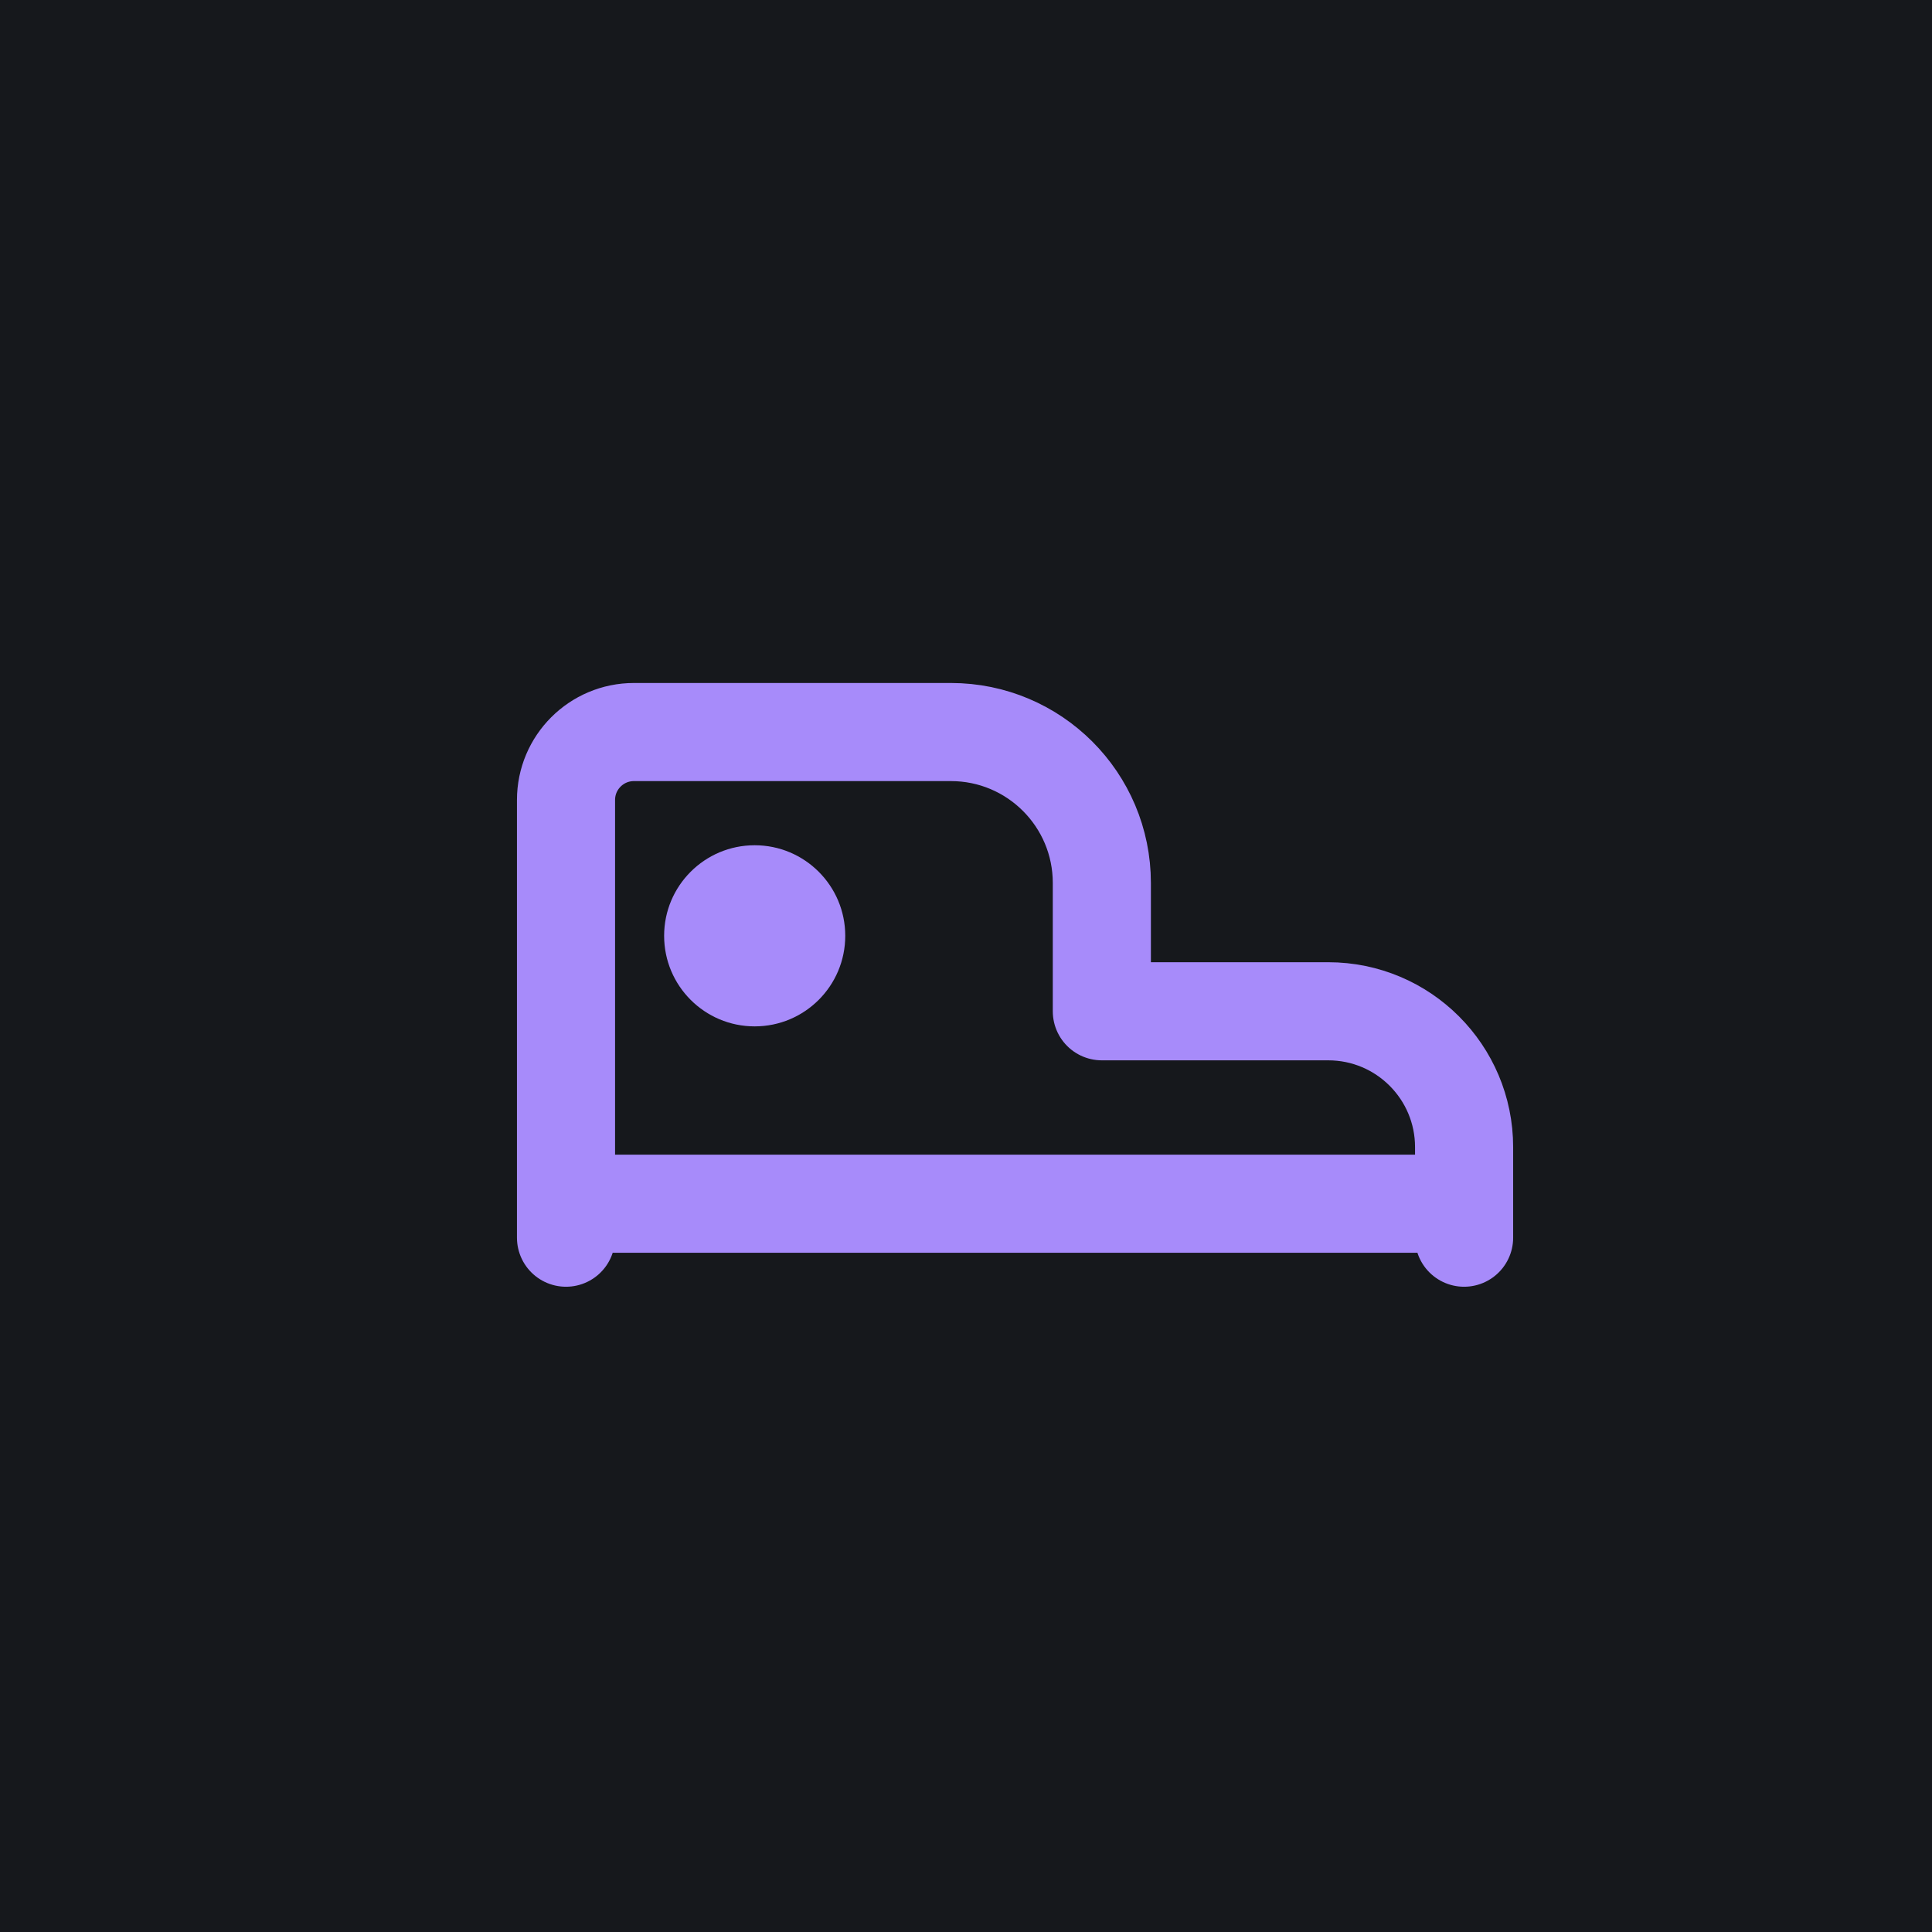
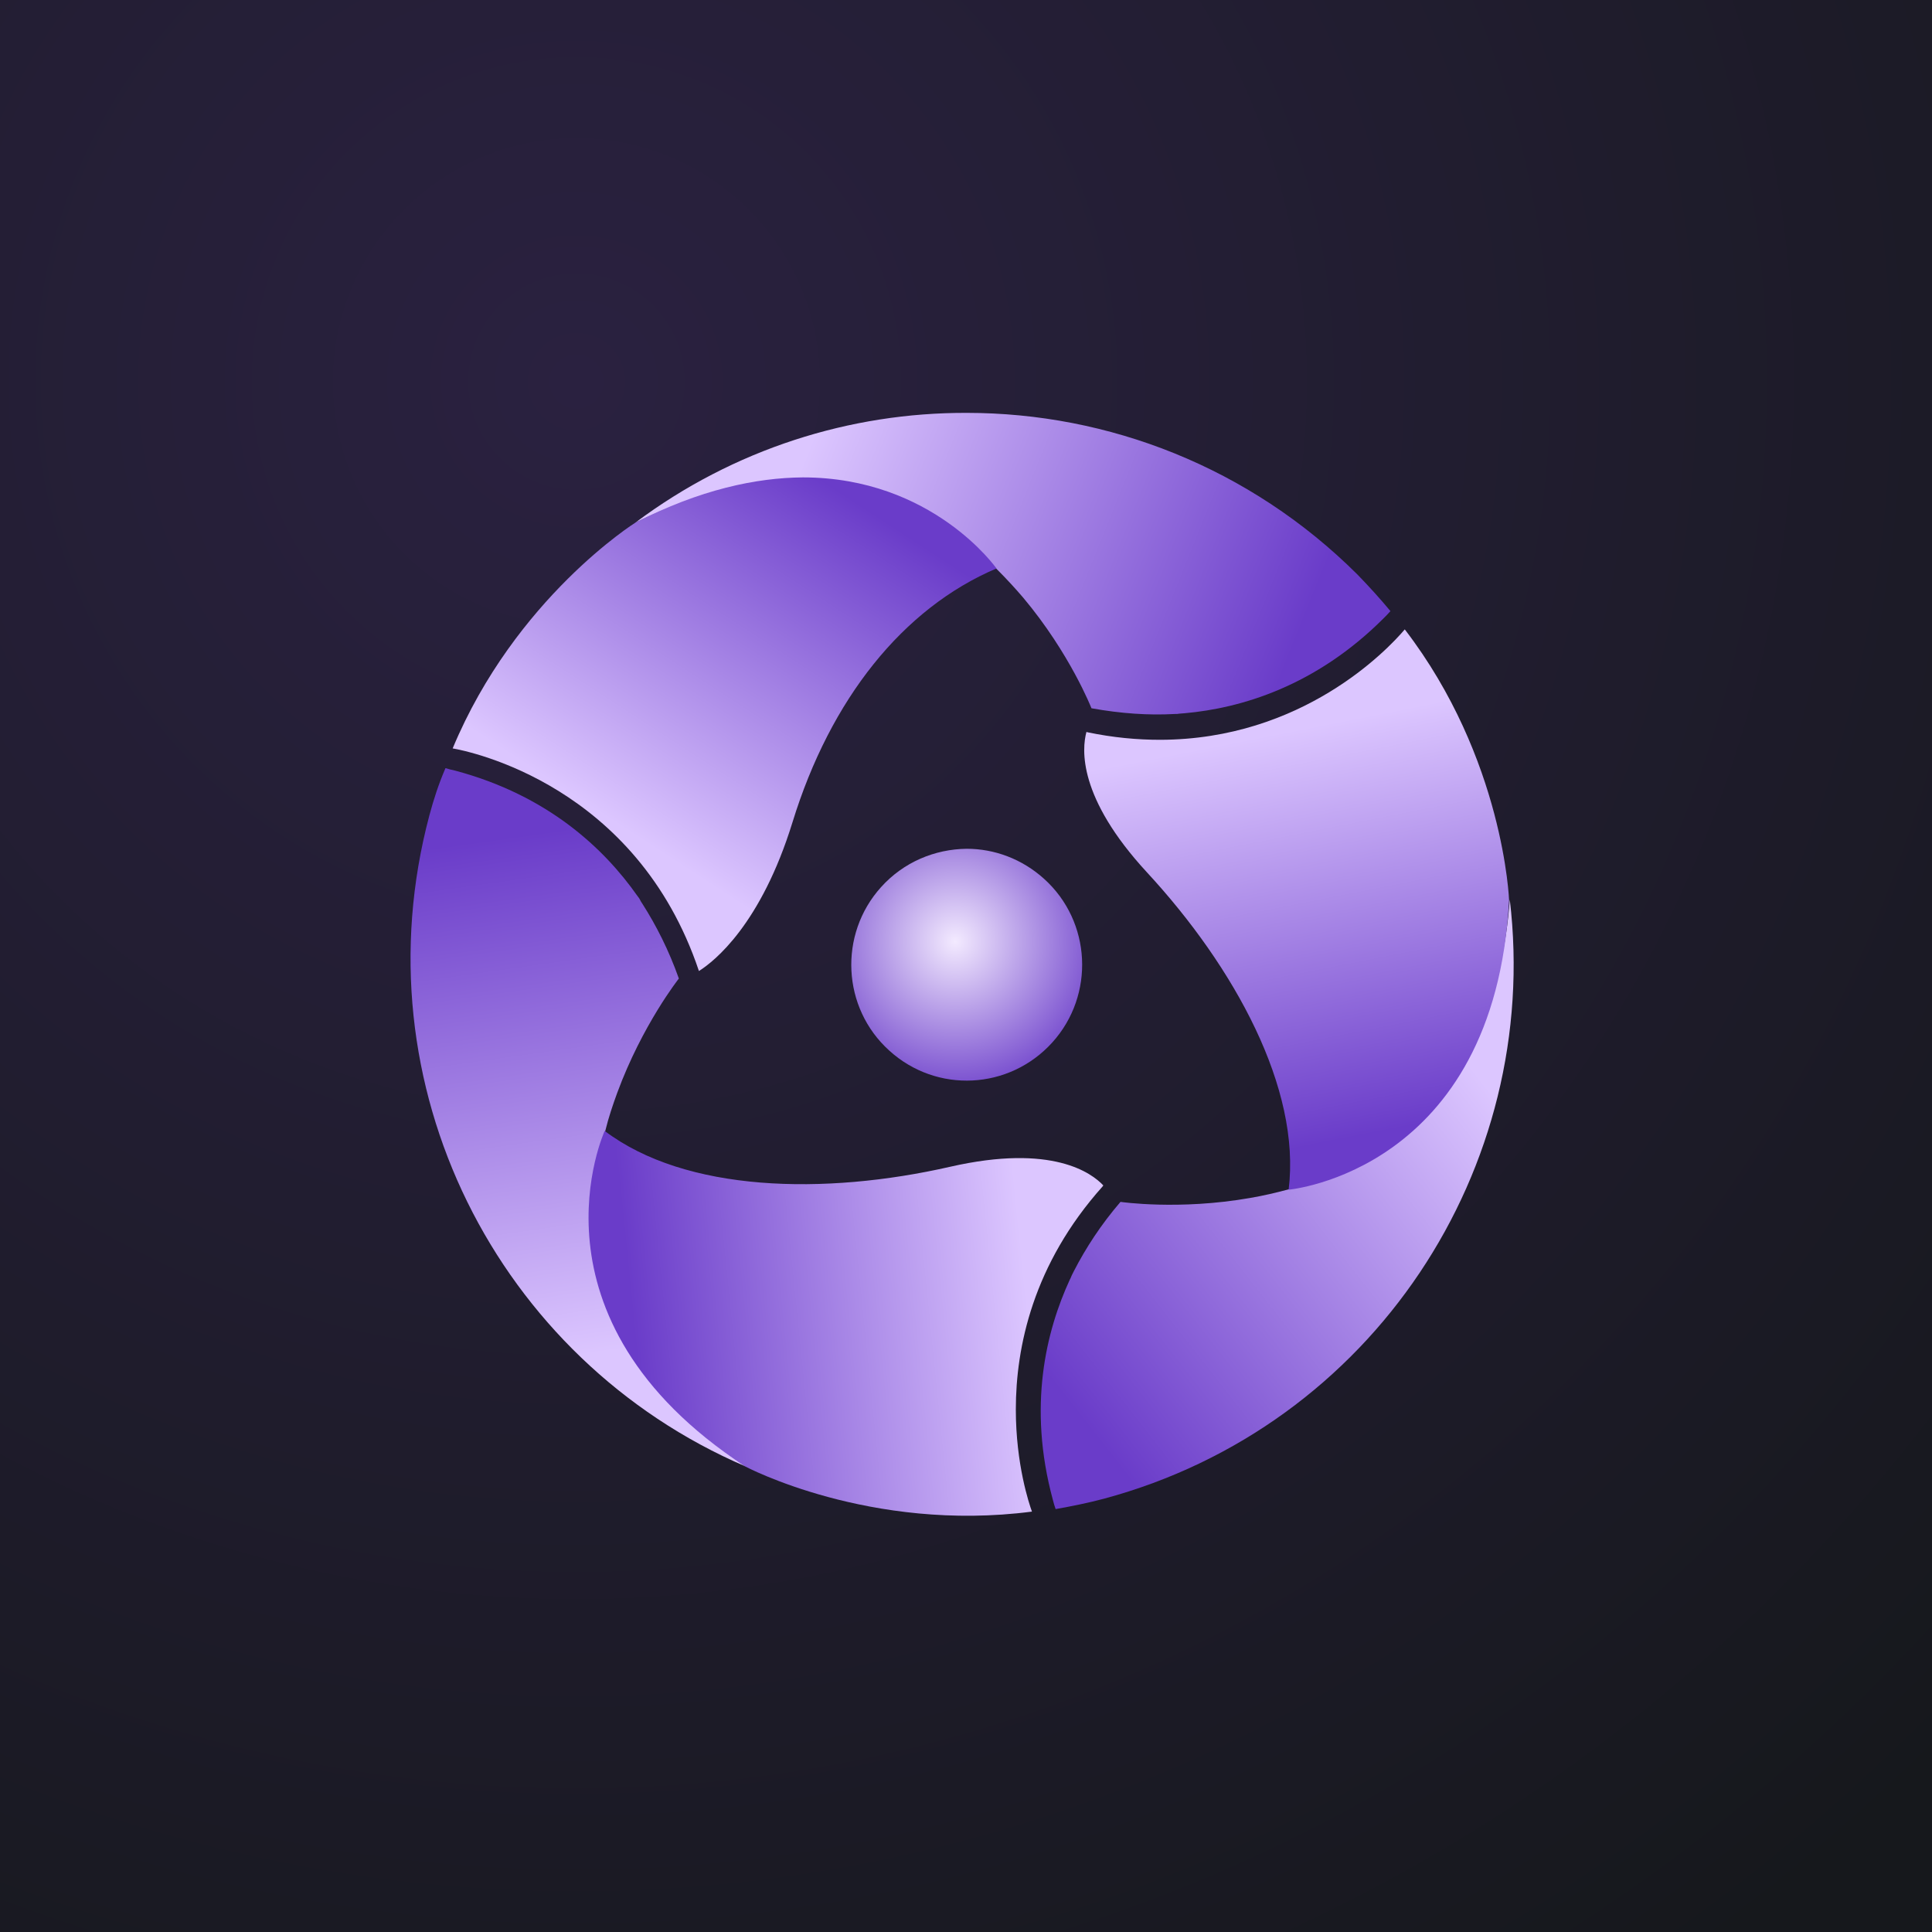
<svg xmlns="http://www.w3.org/2000/svg" viewBox="0 0 512 512">
-   <rect width="512" height="512" fill="#16181c" />
-   <path d="M150 328V212a18 18 0 0 1 18-18h84a40 40 0 0 1 40 40v34h60a36 36 0 0 1 36 36v24" fill="none" stroke="#a78bfa" stroke-width="26" stroke-linecap="round" stroke-linejoin="round" />
-   <rect x="150" y="306" width="238" height="26" rx="13" fill="#a78bfa" />
-   <circle cx="200" cy="248" r="24" fill="#a78bfa" />
+   <defs>
+     <linearGradient id="k0" gradientUnits="userSpaceOnUse" x1="110.9" y1="298.3" x2="246.5" y2="243.7" gradientTransform="matrix(1 0 0 -1 0 309.2756)">
+       <stop offset="0" stop-color="#dcc6ff" />
+       <stop offset="1" stop-color="#6a3cc9" />
+     </linearGradient>
+     <linearGradient id="k1" gradientUnits="userSpaceOnUse" x1="51.8" y1="46.2" x2="31.3" y2="190.9" gradientTransform="matrix(1 0 0 -1 0 309.2756)">
+       <stop offset="0" stop-color="#dcc6ff" />
+       <stop offset="1" stop-color="#6a3cc9" />
+     </linearGradient>
+     <linearGradient id="k2" gradientUnits="userSpaceOnUse" x1="300.1" y1="120.9" x2="185" y2="30.8" gradientTransform="matrix(1 0 0 -1 0 309.2756)">
+       <stop offset="0" stop-color="#dcc6ff" />
+       <stop offset="1" stop-color="#6a3cc9" />
+     </linearGradient>
+     <linearGradient id="k3" gradientUnits="userSpaceOnUse" x1="56.7" y1="194.5" x2="117.6" y2="288.1" gradientTransform="matrix(1 0 0 -1 0 309.2756)">
+       <stop offset="0" stop-color="#dcc6ff" />
+       <stop offset="1" stop-color="#6a3cc9" />
+     </linearGradient>
+     <linearGradient id="k4" gradientUnits="userSpaceOnUse" x1="172" y1="61.1" x2="62.6" y2="50" gradientTransform="matrix(1 0 0 -1 0 309.2756)">
+       <stop offset="0" stop-color="#dcc6ff" />
+       <stop offset="1" stop-color="#6a3cc9" />
+     </linearGradient>
+     <linearGradient id="k5" gradientUnits="userSpaceOnUse" x1="242.4" y1="219.3" x2="264.7" y2="106.8" gradientTransform="matrix(1 0 0 -1 0 309.2756)">
+       <stop offset="0" stop-color="#dcc6ff" />
+       <stop offset="1" stop-color="#6a3cc9" />
+     </linearGradient>
+     <radialGradient id="kc" cx="0.45" cy="0.4" r="0.7">
+       <stop offset="0" stop-color="#f3eaff" />
+       <stop offset="1" stop-color="#6a3cc9" />
+     </radialGradient>
+     <radialGradient id="bg" cx="0.3" cy="0.2" r="1">
+       <stop offset="0" stop-color="#2a2140" />
+       <stop offset="1" stop-color="#16181c" />
+     </radialGradient>
+   </defs>
+   <rect width="512" height="512" fill="url(#bg)" />
+   <g transform="translate(108.75 108.75) scale(0.95)">
+     <path d="M62.8,31.3c47.4-23,80.3-7.1,100.7,12.9c2.7,2.7,5.2,5.4,7.5,8.1c13,15.5,19,30.8,19,30.8c8.3,1.5,16,2,23.2,1.6c0.5,0,0.9,0,1.4-0.1c0.4,0,0.8-0.1,1.3-0.1c15.9-1.4,36.7-7.6,55.6-26.5c0.7-0.7,1.3-1.3,1.9-2c-2.9-3.5-6-6.9-9.2-10.2c-30.1-30-69.6-45.1-109-45.1C122.7,0.6,90.2,10.8,62.8,31.3" fill="url(#k0)" />
+     <path d="M5.3,113c-20,75.1,18.8,151.8,88.2,181.6c-43.6-29.6-46.3-66-39.1-93.7c0.9-3.7,2.1-7.2,3.3-10.5c7-19,17.2-31.9,17.2-31.9c-2.8-7.9-6.3-14.8-10.2-20.9c-0.3-0.4-0.5-0.8-0.7-1.2c-0.2-0.4-0.5-0.7-0.7-1c-9.2-13.1-24.9-28-50.8-34.9c-0.9-0.2-1.8-0.4-2.7-0.7C7.9,104.2,6.5,108.5,5.3,113" fill="url(#k1)" />
+     <path d="M245,217.3c-3.7,1-7.2,1.8-10.7,2.4c-19.9,3.5-36.2,1.1-36.2,1.1c-5.5,6.4-9.7,12.9-13,19.3c-0.2,0.4-0.4,0.8-0.6,1.2c-0.2,0.4-0.3,0.8-0.5,1.1c-6.7,14.5-11.8,35.5-4.8,61.4c0.2,0.9,0.5,1.8,0.8,2.7c4.5-0.8,9-1.7,13.5-2.9c75-20.2,122.1-92.2,113.2-167.1C302.7,189.2,272.6,209.7,245,217.3" fill="url(#k2)" />
+     <path d="M62.8,31.3c0,0-33.5,21-51,63c4.6,0.8,51.3,10.2,68.7,62.1c4.3-2.7,17.3-13,26.1-41.5c10.6-34.4,30.8-59.7,56.9-70.8c0,0-17.8-25.4-54-25.4C96.4,18.8,80.8,22.1,62.8,31.3" fill="url(#k3)" />
+     <path d="M93.4,294.6c0,0,34.8,18.5,80,12.6c-0.8-2.2-4.5-13.2-4.5-28.5c0-17.4,4.8-40.5,24.2-62.2l0.2-0.3c-3.2-3.4-14.2-11.7-42.7-5.2c-35.1,8-73.8,7.1-96.4-10C54.3,200.9,30,253.1,93.4,294.6" fill="url(#k4)" />
+     <path d="M209.2,91.9c-6.4,0-13.1-0.6-20.3-2.1l-0.3-0.1c-1.3,4.8-2.4,18.3,16.9,39.2c24.4,26.4,43,60.3,39.5,88.5c0,0,57.4-5.1,61.5-80.7c0,0-1.4-39.5-29.1-75.6C272.4,67,248.7,91.8,209.2,91.9" fill="url(#k5)" />
+     <path d="M131.3,133c-11.9,13.2-10.9,33.7,2.3,45.6c13.2,12,33.5,11,45.5-2.3c11.9-13.2,10.9-33.7-2.3-45.6c-6.2-5.6-13.9-8.4-21.6-8.4C146.3,122.4,137.6,126,131.3,133" fill="url(#kc)" />
+   </g>
</svg>
